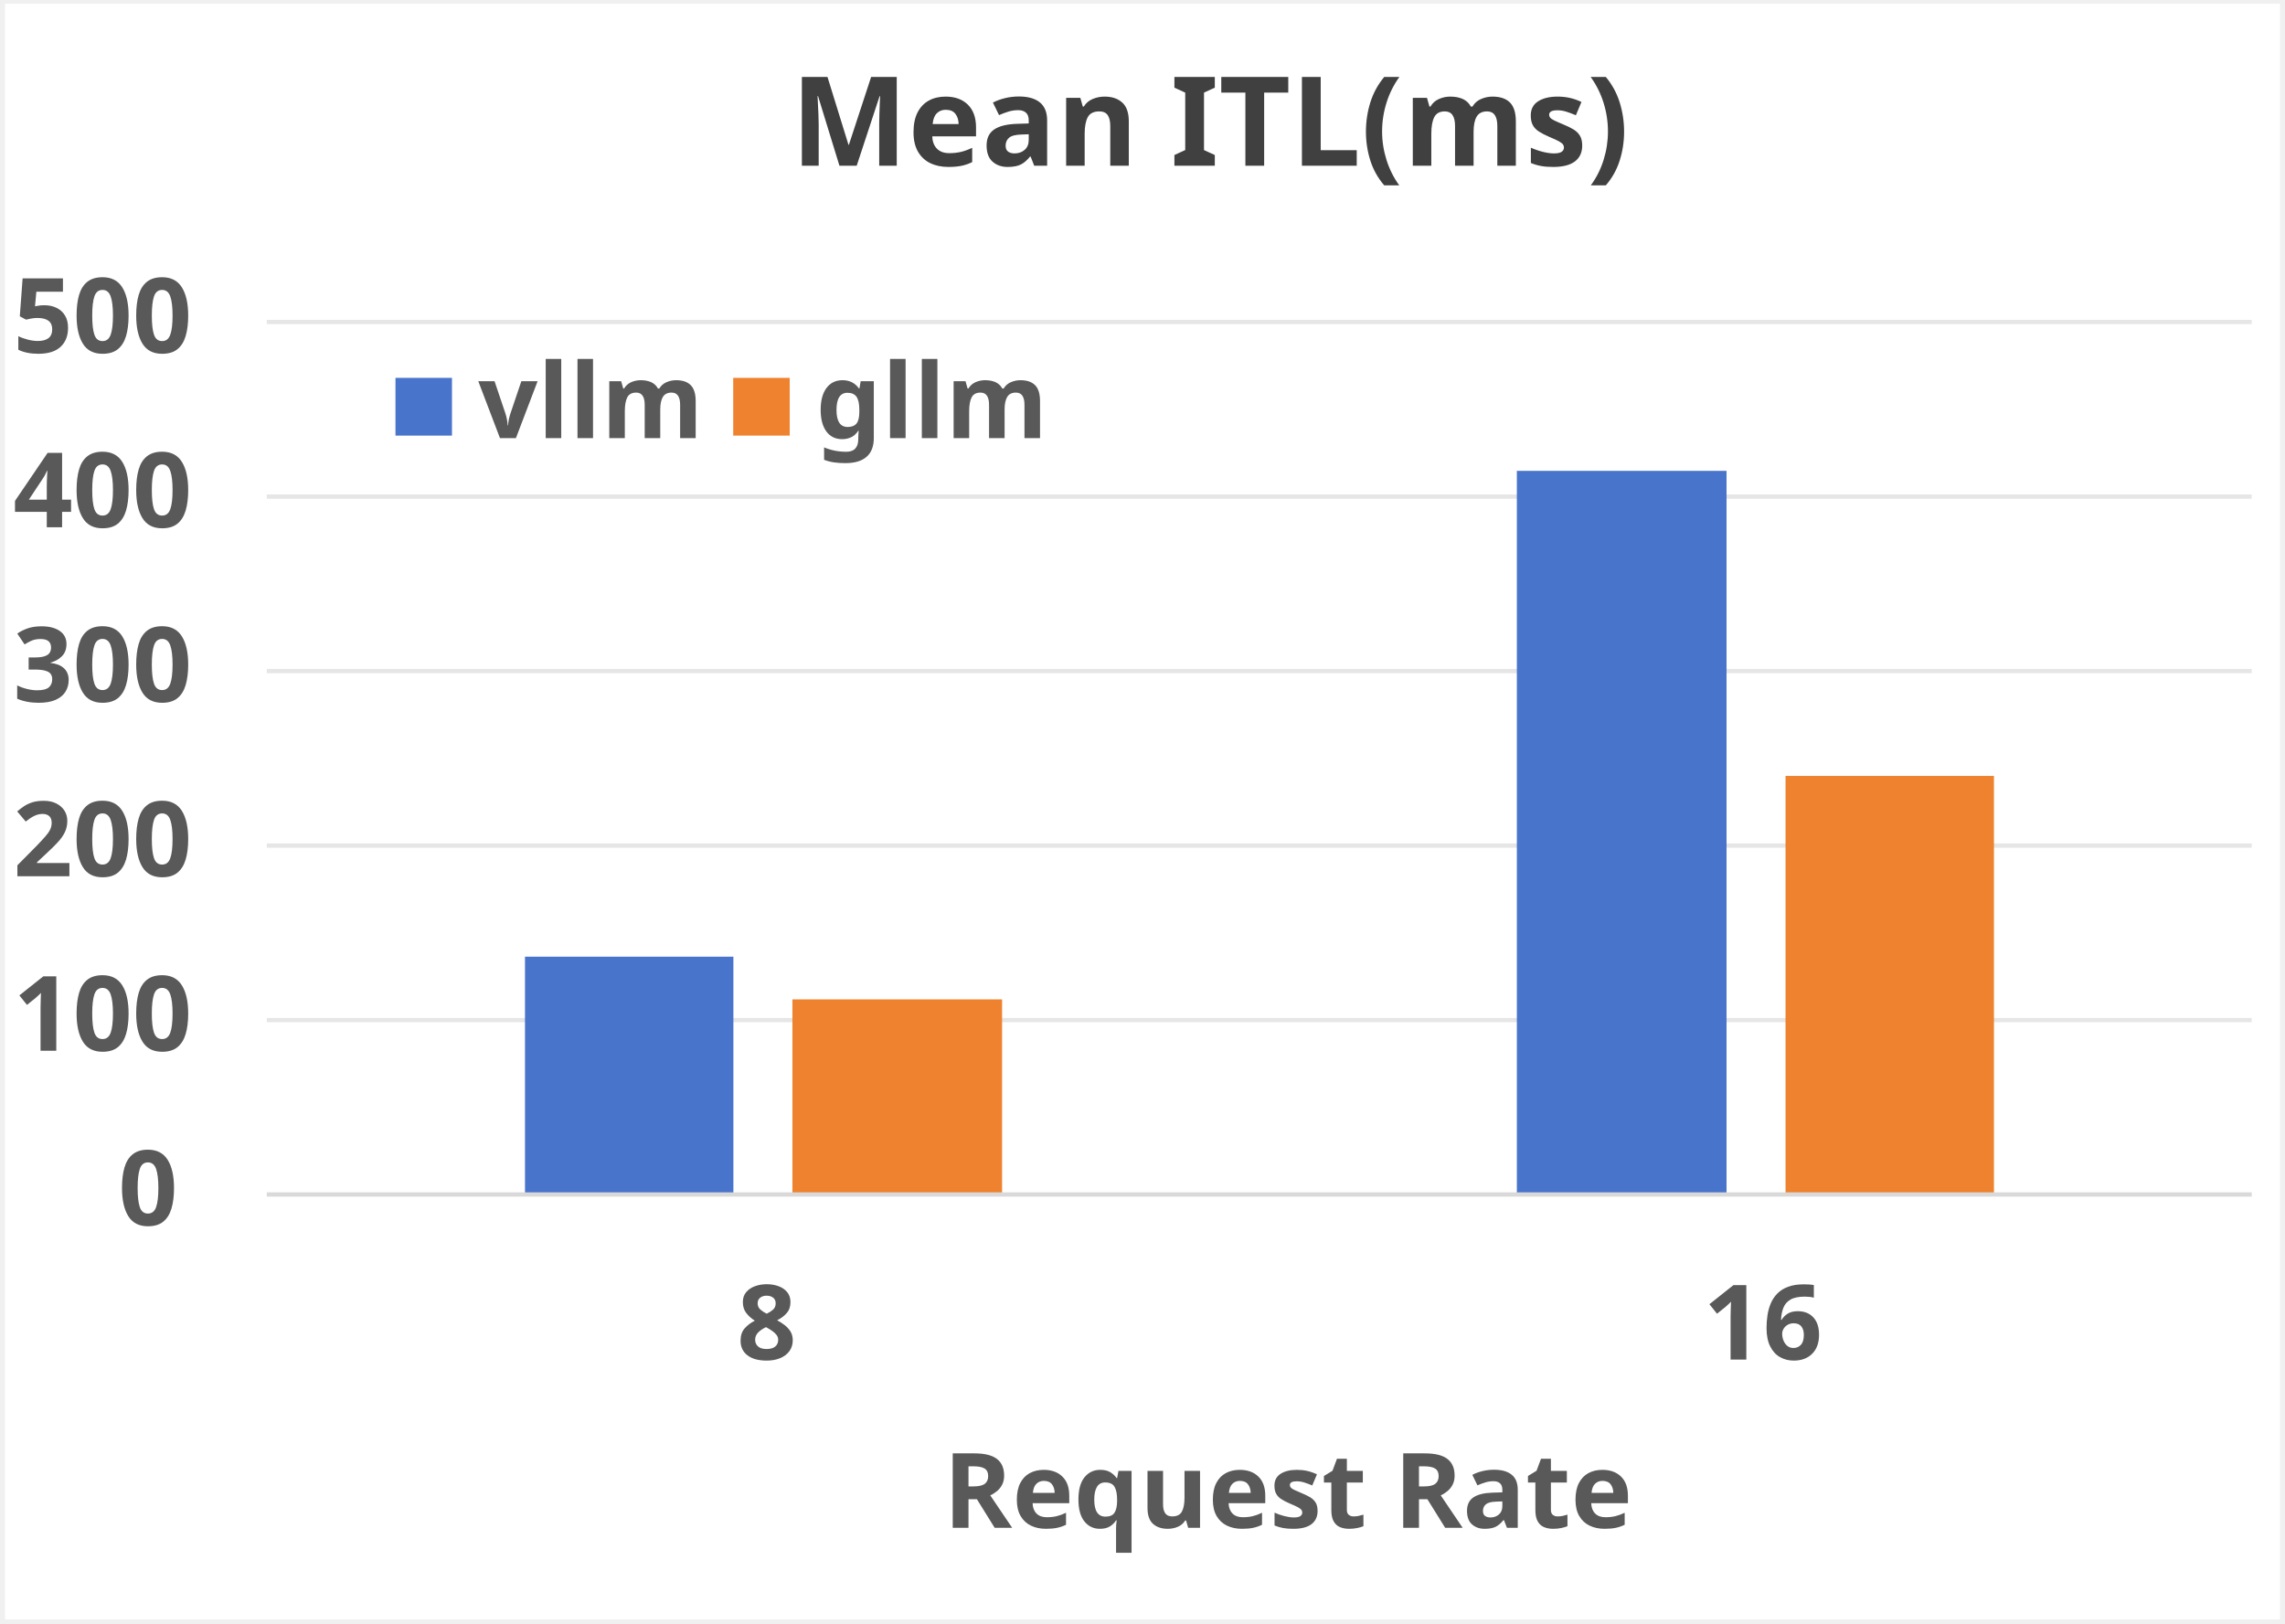
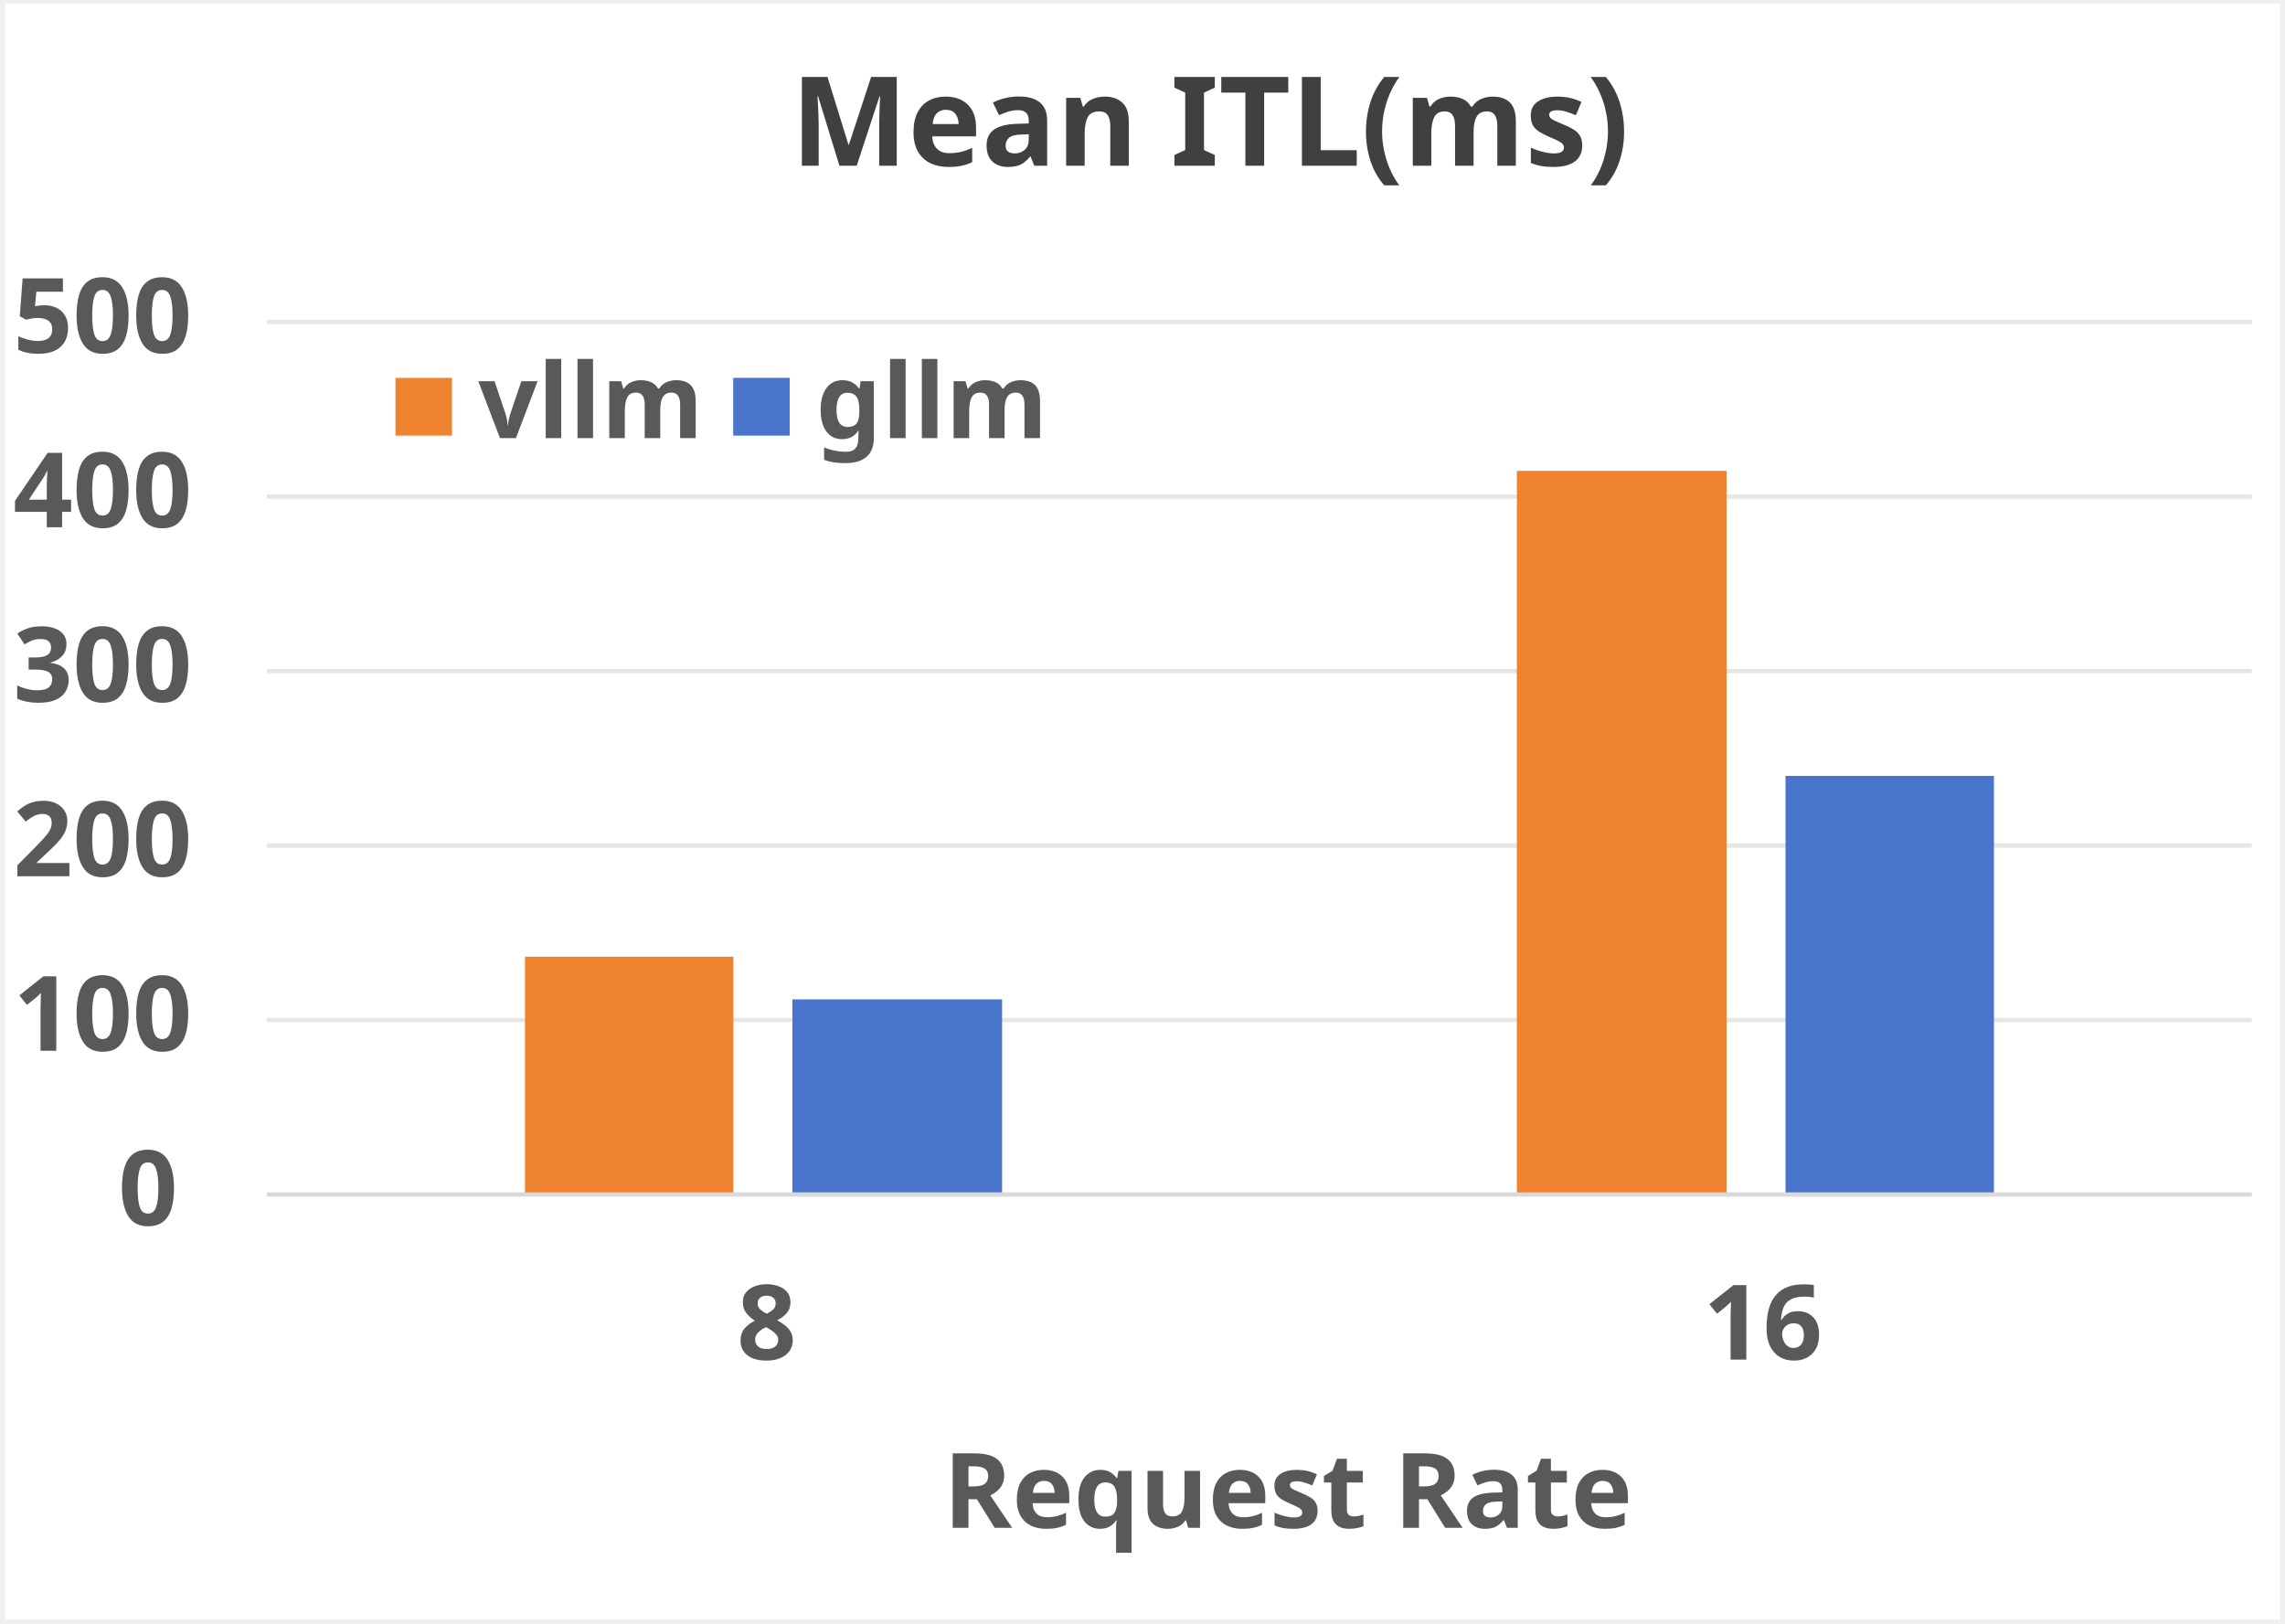
<svg xmlns="http://www.w3.org/2000/svg" width="1820" height="1293" xml:space="preserve" overflow="hidden">
  <defs>
    <clipPath id="clip0">
      <rect x="4037" y="1805" width="1820" height="1293" />
    </clipPath>
    <clipPath id="clip1">
      <rect x="4037" y="1805" width="1820" height="1293" />
    </clipPath>
  </defs>
  <g clip-path="url(#clip0)" transform="translate(-4037 -1805)">
    <g clip-path="url(#clip1)">
      <rect x="4041" y="1808" width="1812" height="1287" fill="#FFFFFF" fill-opacity="1" />
      <g>
        <path d="M4249.5 2617.59 5830.5 2617.59M4249.5 2478.58 5830.5 2478.58M4249.5 2339.58 5830.5 2339.58M4249.5 2200.57 5830.5 2200.57M4249.5 2061.5 5830.5 2061.5" stroke="#E6E6E6" stroke-width="3.438" stroke-linecap="butt" stroke-linejoin="round" stroke-miterlimit="10" stroke-opacity="1" fill="none" fill-rule="nonzero" />
      </g>
      <g>
-         <path d="M4455.15 2567.08 4621.15 2567.08 4621.15 2757 4455.15 2757ZM5245.17 2180.07 5412.18 2180.07 5412.18 2757 5245.17 2757Z" fill="#4874CB" fill-rule="nonzero" fill-opacity="1" />
+         <path d="M4455.15 2567.08 4621.15 2567.08 4621.15 2757 4455.15 2757ZM5245.17 2180.07 5412.18 2180.07 5412.18 2757 5245.17 2757Z" fill="#EE822F" fill-rule="nonzero" fill-opacity="1" />
      </g>
      <g>
-         <path d="M4668.15 2601.09 4835.16 2601.09 4835.16 2757 4668.15 2757ZM5459.18 2423.08 5625.18 2423.08 5625.18 2757 5459.18 2757Z" fill="#EE822F" fill-rule="nonzero" fill-opacity="1" />
+         <path d="M4668.15 2601.09 4835.16 2601.09 4835.16 2757 4668.15 2757ZM5459.18 2423.08 5625.18 2423.08 5625.18 2757 5459.18 2757Z" fill="#4874CB" fill-rule="nonzero" fill-opacity="1" />
      </g>
      <g>
        <path d="M4249.5 2756.5 5830.5 2756.5" stroke="#D9D9D9" stroke-width="3.438" stroke-linecap="butt" stroke-linejoin="round" stroke-miterlimit="10" stroke-opacity="1" fill="none" fill-rule="evenodd" />
      </g>
      <g>
        <text fill="#595959" fill-opacity="1" font-family="Calibri,Calibri_MSFontService,sans-serif" font-style="normal" font-variant="normal" font-weight="700" font-stretch="normal" font-size="83" text-anchor="start" direction="ltr" writing-mode="lr-tb" unicode-bidi="normal" text-decoration="none" transform="matrix(1 0 0 1 4131.19 2781)">0</text>
      </g>
      <g>
        <text fill="#595959" fill-opacity="1" font-family="Calibri,Calibri_MSFontService,sans-serif" font-style="normal" font-variant="normal" font-weight="700" font-stretch="normal" font-size="83" text-anchor="start" direction="ltr" writing-mode="lr-tb" unicode-bidi="normal" text-decoration="none" transform="matrix(1 0 0 1 4047.54 2642)">100</text>
      </g>
      <g>
        <text fill="#595959" fill-opacity="1" font-family="Calibri,Calibri_MSFontService,sans-serif" font-style="normal" font-variant="normal" font-weight="700" font-stretch="normal" font-size="83" text-anchor="start" direction="ltr" writing-mode="lr-tb" unicode-bidi="normal" text-decoration="none" transform="matrix(1 0 0 1 4047.54 2503)">200</text>
      </g>
      <g>
        <text fill="#595959" fill-opacity="1" font-family="Calibri,Calibri_MSFontService,sans-serif" font-style="normal" font-variant="normal" font-weight="700" font-stretch="normal" font-size="83" text-anchor="start" direction="ltr" writing-mode="lr-tb" unicode-bidi="normal" text-decoration="none" transform="matrix(1 0 0 1 4047.54 2364)">300</text>
      </g>
      <g>
        <text fill="#595959" fill-opacity="1" font-family="Calibri,Calibri_MSFontService,sans-serif" font-style="normal" font-variant="normal" font-weight="700" font-stretch="normal" font-size="83" text-anchor="start" direction="ltr" writing-mode="lr-tb" unicode-bidi="normal" text-decoration="none" transform="matrix(1 0 0 1 4047.54 2225)">400</text>
      </g>
      <g>
        <text fill="#595959" fill-opacity="1" font-family="Calibri,Calibri_MSFontService,sans-serif" font-style="normal" font-variant="normal" font-weight="700" font-stretch="normal" font-size="83" text-anchor="start" direction="ltr" writing-mode="lr-tb" unicode-bidi="normal" text-decoration="none" transform="matrix(1 0 0 1 4047.54 2086)">500</text>
      </g>
      <g>
        <text fill="#595959" fill-opacity="1" font-family="Calibri,Calibri_MSFontService,sans-serif" font-style="normal" font-variant="normal" font-weight="700" font-stretch="normal" font-size="83" text-anchor="start" direction="ltr" writing-mode="lr-tb" unicode-bidi="normal" text-decoration="none" transform="matrix(1 0 0 1 4623.95 2888)">8</text>
      </g>
      <g>
        <text fill="#595959" fill-opacity="1" font-family="Calibri,Calibri_MSFontService,sans-serif" font-style="normal" font-variant="normal" font-weight="700" font-stretch="normal" font-size="83" text-anchor="start" direction="ltr" writing-mode="lr-tb" unicode-bidi="normal" text-decoration="none" transform="matrix(1 0 0 1 5393.66 2888)">16</text>
      </g>
      <g>
        <text fill="#595959" fill-opacity="1" font-family="Calibri,Calibri_MSFontService,sans-serif" font-style="normal" font-variant="normal" font-weight="700" font-stretch="normal" font-size="83" text-anchor="start" direction="ltr" writing-mode="lr-tb" unicode-bidi="normal" text-decoration="none" transform="matrix(1 0 0 1 4788.4 3022)">Request Rate</text>
      </g>
      <g>
        <text fill="#404040" fill-opacity="1" font-family="Calibri,Calibri_MSFontService,sans-serif" font-style="normal" font-variant="normal" font-weight="700" font-stretch="normal" font-size="99" text-anchor="start" direction="ltr" writing-mode="lr-tb" unicode-bidi="normal" text-decoration="none" transform="matrix(1 0 0 1 4666.8 1937)">Mean ITL(ms)</text>
      </g>
      <g>
-         <rect x="4352" y="2106" width="45" height="46" fill="#4874CB" fill-opacity="1" />
+         <rect x="4352" y="2106" width="45" height="46" fill="#EE822F" fill-opacity="1" />
      </g>
      <g>
        <text fill="#595959" fill-opacity="1" font-family="Calibri,Calibri_MSFontService,sans-serif" font-style="normal" font-variant="normal" font-weight="700" font-stretch="normal" font-size="83" text-anchor="start" direction="ltr" writing-mode="lr-tb" unicode-bidi="normal" text-decoration="none" transform="matrix(1 0 0 1 4417.96 2154)">vllm</text>
      </g>
      <g>
-         <rect x="4621" y="2106" width="45" height="46" fill="#EE822F" fill-opacity="1" />
+         <rect x="4621" y="2106" width="45" height="46" fill="#4874CB" fill-opacity="1" />
      </g>
      <g>
        <text fill="#595959" fill-opacity="1" font-family="Calibri,Calibri_MSFontService,sans-serif" font-style="normal" font-variant="normal" font-weight="700" font-stretch="normal" font-size="83" text-anchor="start" direction="ltr" writing-mode="lr-tb" unicode-bidi="normal" text-decoration="none" transform="matrix(1 0 0 1 4686.92 2154)">gllm</text>
      </g>
    </g>
  </g>
</svg>
